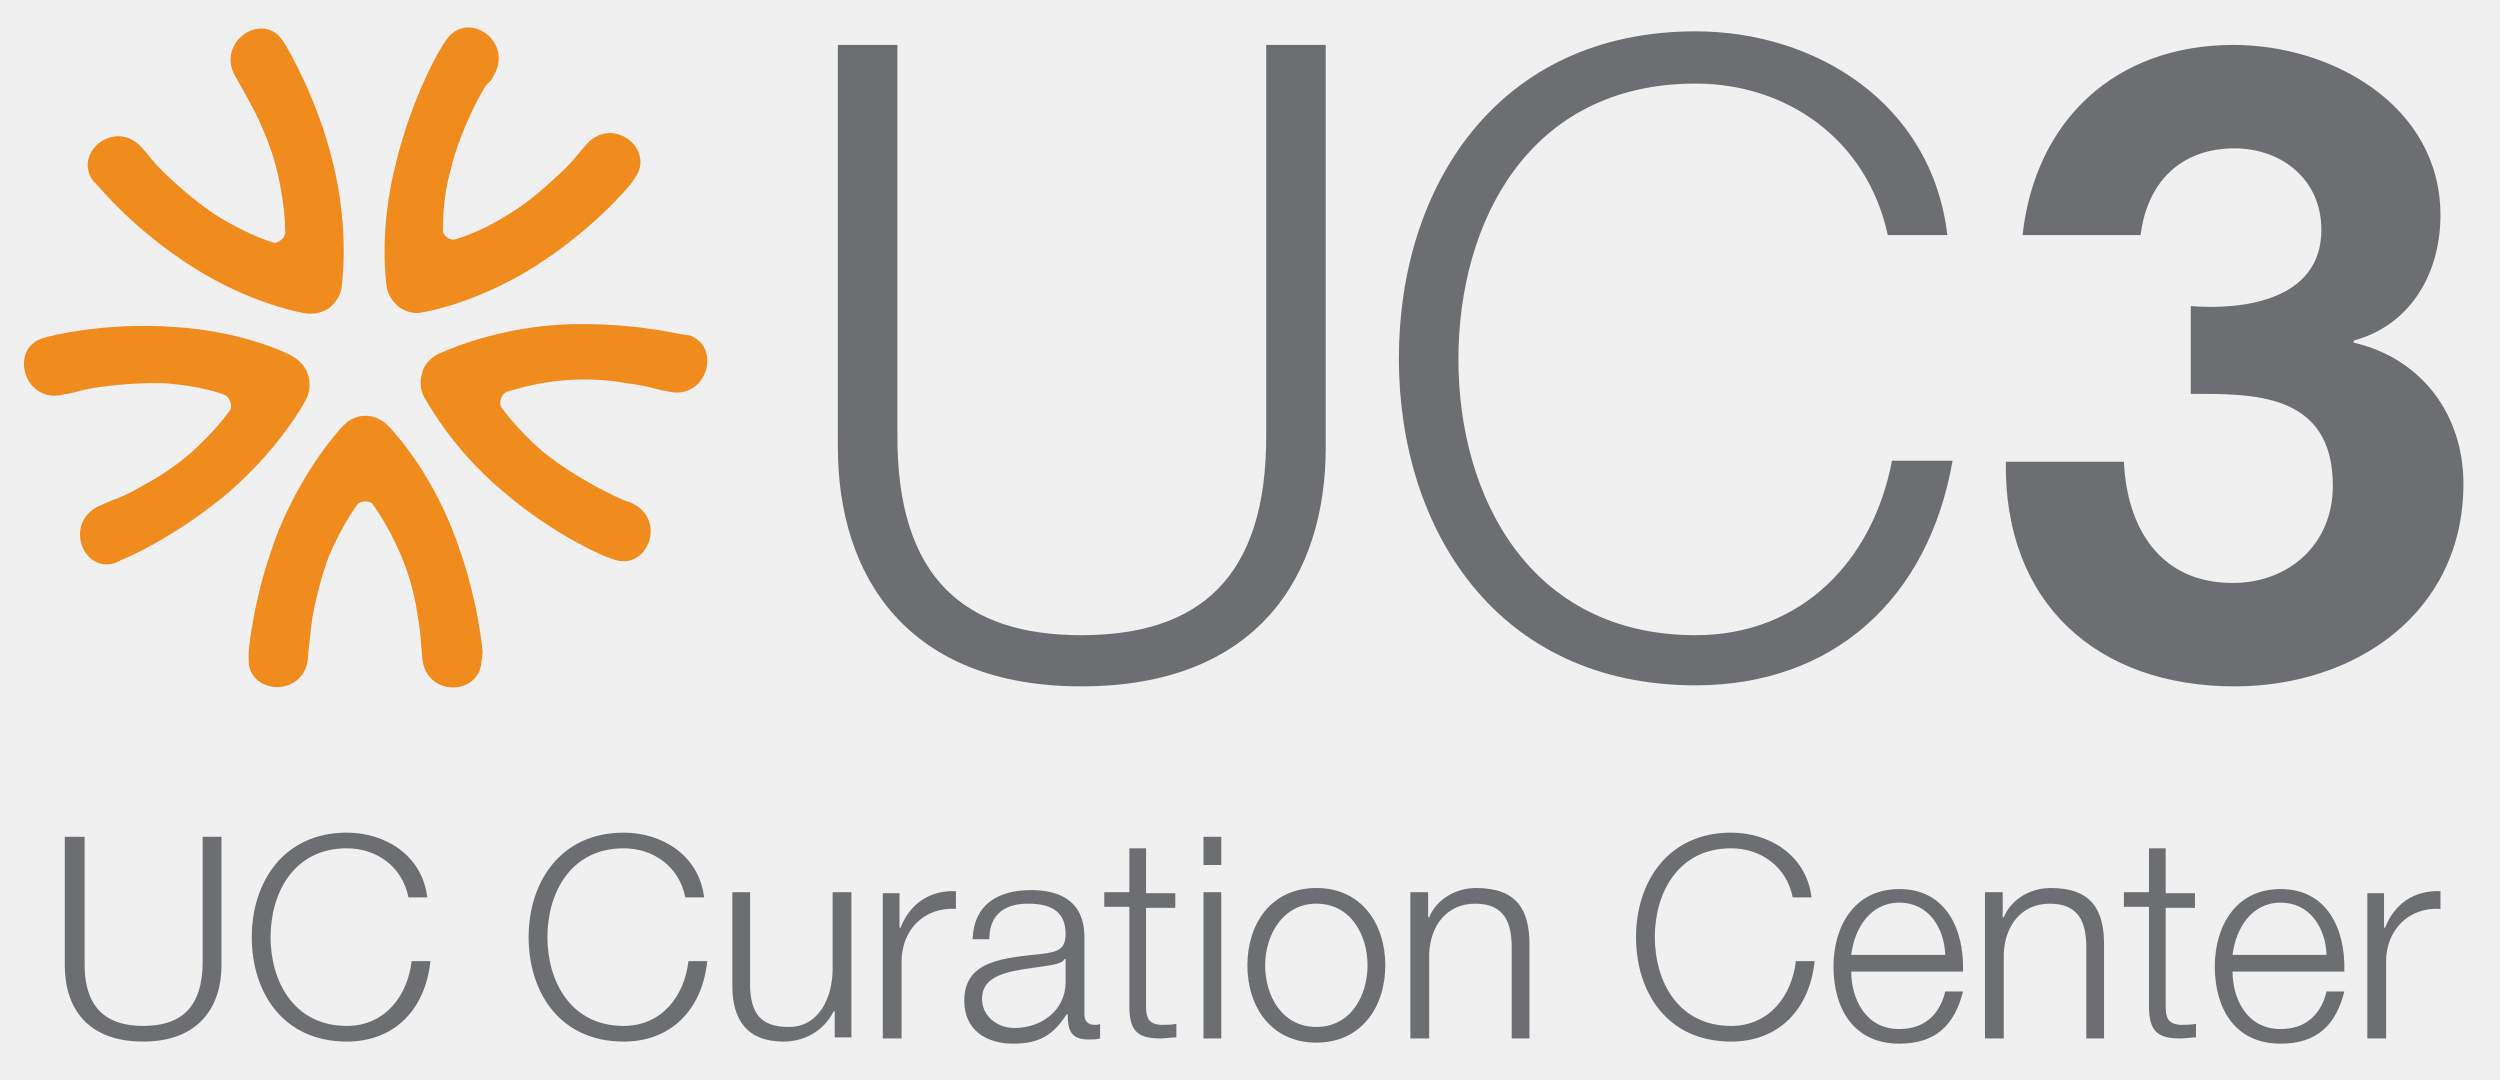
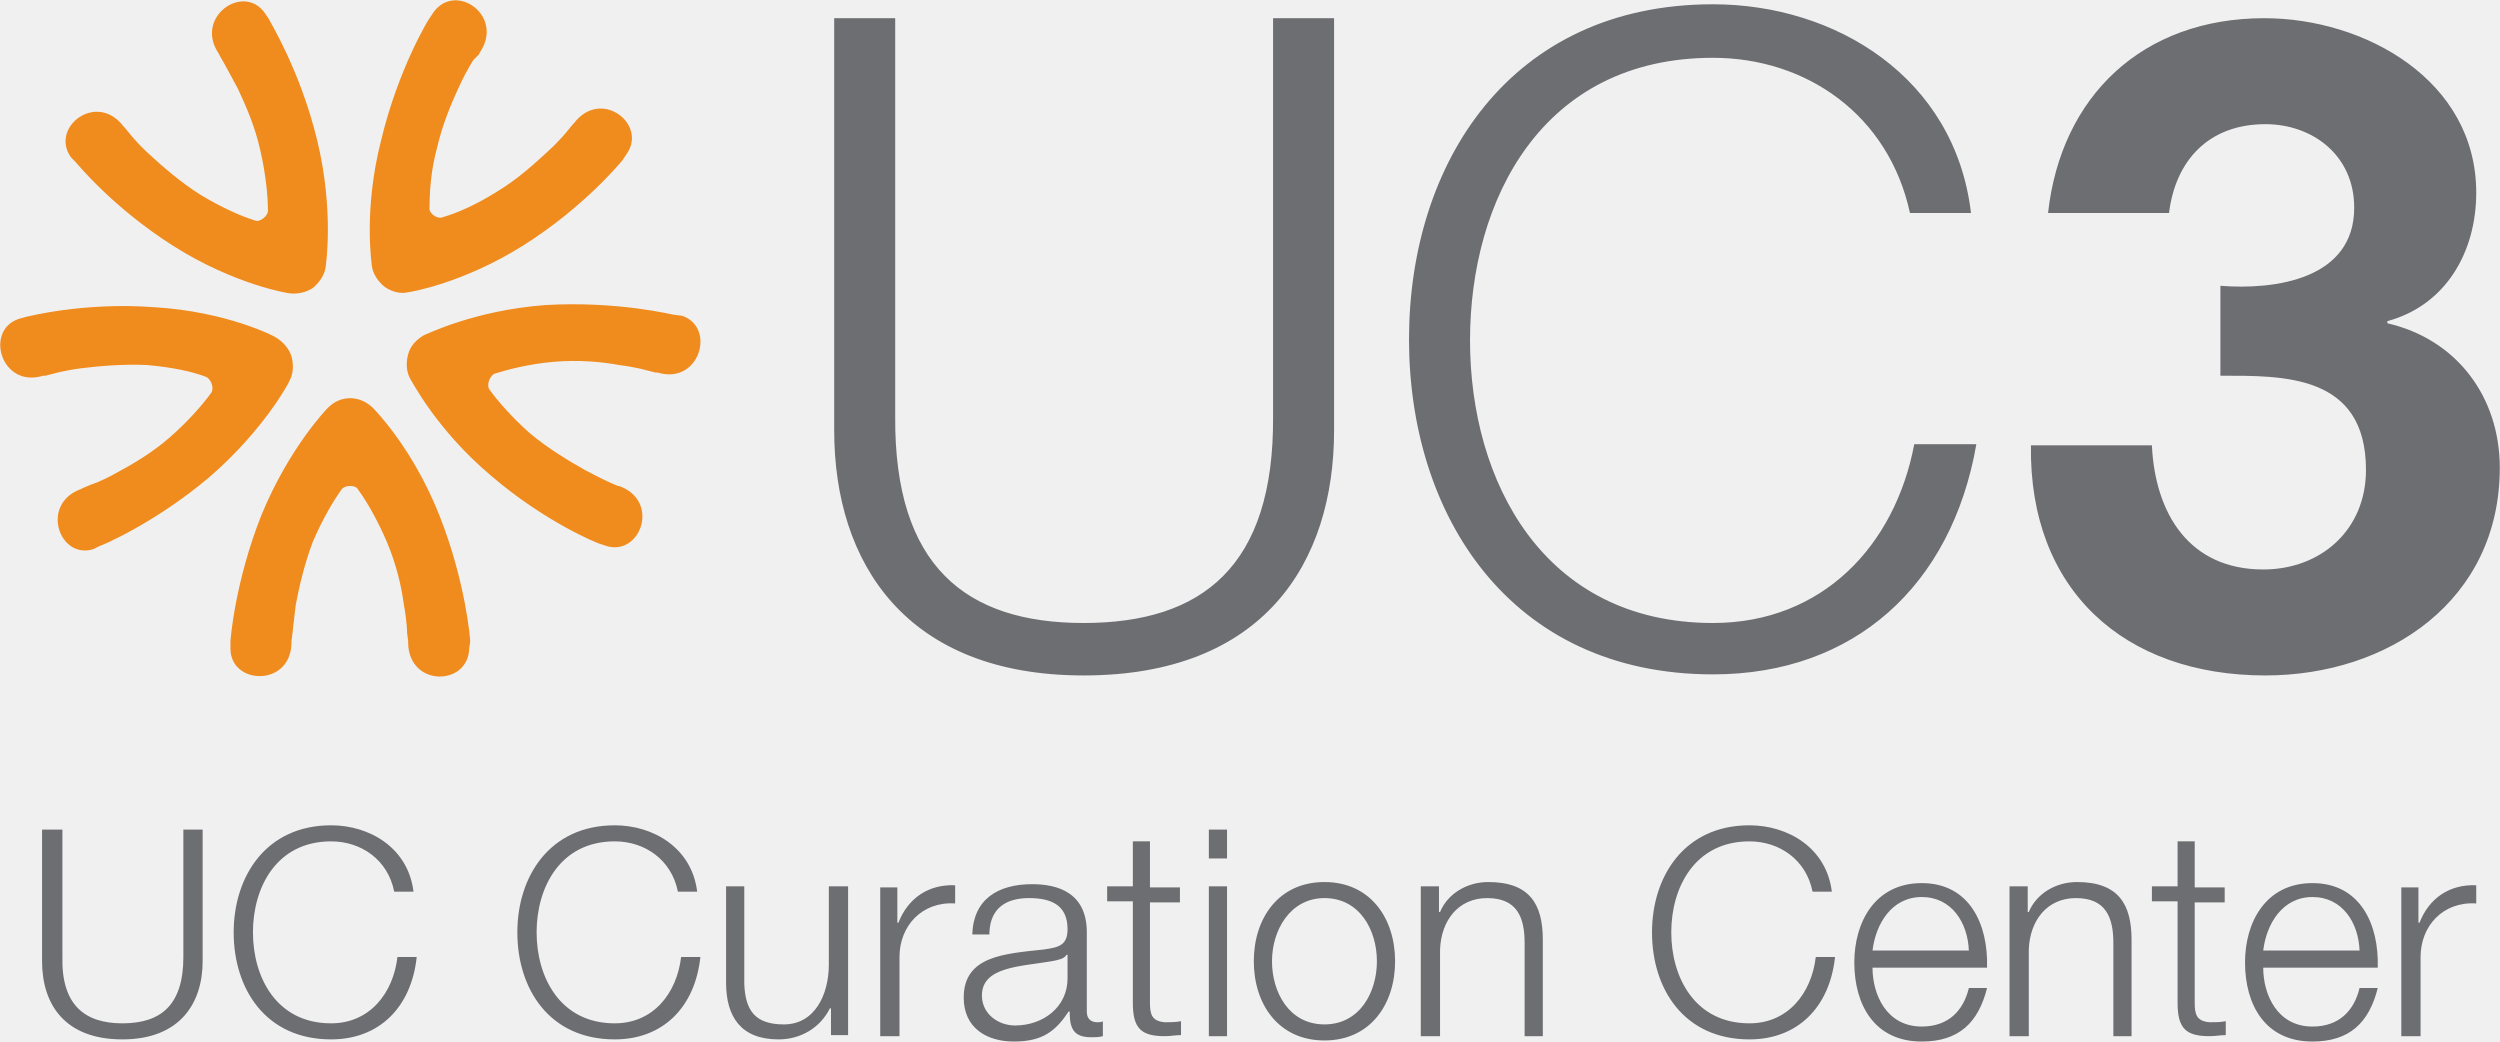
- <svg xmlns="http://www.w3.org/2000/svg" version="1.1" id="Layer_1" x="0px" y="0px" viewBox="0 0 239.3 103.3" style="enable-background:new 0 0 239.3 103.3;" xml:space="preserve">
-   <style type="text/css">
- 	.st0{fill:#F08B1D;}
- 	.st1{fill:#6D6E71;}
- 	.st2{fill:#FFFFFF;}
- </style>
-   <g>
-     <path class="st0" d="M46.2,62.5c0-0.1-0.4-5.5-2.9-11.8c-2.5-6.3-6.1-9.9-6.2-10c-0.6-0.6-1.4-0.9-2.1-0.9v0h0h0v0   c-0.8,0-1.5,0.3-2.1,0.9c-0.1,0.1-3.6,3.7-6.2,10c-2.5,6.3-2.9,11.7-2.9,11.8l0,0.7v0v0v0l0,0c0,3.4,5.6,3.6,5.7-0.5l0-0.2l0.1-0.8   c0,0,0.1-1,0.3-2.6c0.3-1.6,0.8-3.8,1.6-5.9c0.9-2.1,1.9-3.8,2.7-4.9c0.3-0.4,1.3-0.4,1.5,0c0.8,1.1,1.8,2.8,2.7,4.9   c0.9,2.1,1.4,4.3,1.6,5.9c0.3,1.6,0.3,2.6,0.3,2.6l0.1,0.8l0,0.2c0.1,4.1,5.6,4,5.7,0.5l0,0v0v0v0L46.2,62.5L46.2,62.5z" />
-     <path class="st0" d="M65.2,32c-0.1,0-5.3-1.3-12-0.9c-6.7,0.5-11.2,2.8-11.3,2.8c-0.7,0.4-1.3,1-1.5,1.8v0c0,0,0,0,0,0c0,0,0,0,0,0   l0,0c-0.2,0.7-0.2,1.6,0.2,2.3c0.1,0.1,2.4,4.7,7.5,9c5.1,4.4,10.1,6.4,10.2,6.4l0.6,0.2l0,0h0l0,0l0,0c3.2,1,5.1-4.2,1.2-5.6   L60,48l-0.7-0.3c0,0-0.9-0.4-2.4-1.2c-1.4-0.8-3.3-1.9-5.1-3.4c-1.7-1.5-3-3-3.8-4.1c-0.3-0.4,0-1.3,0.5-1.5   c1.3-0.4,3.2-0.9,5.5-1.1c2.3-0.2,4.5,0,6.1,0.3c1.6,0.2,2.6,0.5,2.6,0.5l0.8,0.2l0.2,0c3.9,1.2,5.5-4.2,2.3-5.3l0,0l0,0h0l0,0   L65.2,32L65.2,32z" />
-     <path class="st0" d="M42.4,4.3c-0.1,0.1-2.9,4.7-4.5,11.3C36.2,22.2,37,27.2,37,27.4c0.1,0.8,0.6,1.5,1.2,2c0,0,0,0,0,0   c0,0,0,0,0,0l0,0c0.6,0.4,1.4,0.7,2.2,0.5c0.1,0,5.1-0.8,10.8-4.4c5.7-3.6,9.1-7.8,9.2-7.9l0.4-0.6l0,0h0l0,0l0,0   c2-2.8-2.4-6.2-4.9-2.9l-0.1,0.1l-0.5,0.6c0,0-0.6,0.8-1.8,1.9c-1.2,1.1-2.8,2.6-4.8,3.8c-1.9,1.2-3.7,2-5.1,2.4   c-0.5,0.2-1.3-0.4-1.2-0.9c0-1.4,0.1-3.4,0.7-5.6c0.5-2.2,1.4-4.3,2.1-5.8c0.7-1.5,1.3-2.4,1.3-2.4L47,7.7l0.1-0.2   c2.3-3.4-2.2-6.6-4.3-3.8v0l0,0v0l0,0L42.4,4.3L42.4,4.3z" />
-     <path class="st0" d="M9.3,17.7c0.1,0.1,3.5,4.3,9.2,7.9c5.7,3.6,10.7,4.4,10.8,4.4c0.8,0.1,1.6-0.1,2.2-0.5l0,0c0,0,0,0,0,0   c0,0,0,0,0,0v0c0.6-0.5,1.1-1.2,1.2-2c0-0.1,0.8-5.2-0.8-11.8c-1.6-6.6-4.5-11.2-4.5-11.3L27,3.8l0,0c0,0,0,0,0,0l0,0l0,0   c-2-2.8-6.6,0.4-4.3,3.8l0.1,0.2l0.4,0.7c0,0,0.5,0.9,1.3,2.4c0.7,1.5,1.6,3.5,2.1,5.8c0.5,2.2,0.7,4.2,0.7,5.6   c0,0.5-0.8,1.1-1.2,0.9c-1.3-0.4-3.1-1.2-5.1-2.4c-1.9-1.2-3.6-2.7-4.8-3.8c-1.2-1.1-1.8-1.9-1.8-1.9l-0.5-0.6l-0.1-0.1   c-2.5-3.3-6.9,0.1-4.9,2.9l0,0l0,0h0l0,0L9.3,17.7L9.3,17.7z" />
-     <path class="st0" d="M11.6,53.6c0.1,0,5.1-2.1,10.2-6.4c5.1-4.4,7.5-8.9,7.5-9c0.4-0.7,0.4-1.6,0.2-2.3h0c0,0,0,0,0,0c0,0,0,0,0,0   h0c-0.2-0.7-0.8-1.4-1.5-1.8c-0.1-0.1-4.6-2.4-11.3-2.8c-6.7-0.5-11.9,0.9-12,0.9l-0.7,0.2l0,0h0l0,0l0,0c-3.2,1.1-1.6,6.5,2.3,5.3   l0.2,0l0.8-0.2c0,0,1-0.3,2.6-0.5c1.6-0.2,3.8-0.4,6.1-0.3c2.3,0.2,4.2,0.6,5.5,1.1c0.5,0.2,0.8,1.1,0.5,1.5   c-0.8,1.1-2.1,2.6-3.8,4.1c-1.7,1.5-3.6,2.6-5.1,3.4c-1.4,0.8-2.4,1.1-2.4,1.1l-0.7,0.3l-0.2,0.1c-3.8,1.4-2,6.6,1.2,5.6l0,0l0,0   l0,0L11.6,53.6L11.6,53.6z" />
-     <path class="st1" d="M121.2,41.5c0.1,14-6.6,19.3-17.7,19.3c-11,0-17.7-5.3-17.6-19.3V4.3h-5.7v38.5c0,12.4,6.7,22.9,23.3,22.9   c16.8,0,23.4-10.5,23.4-22.9V4.3h-5.7V41.5L121.2,41.5z" />
-     <path class="st1" d="M162.3,60.8c-15.9,0-22.7-13.3-22.7-26.4s6.7-26.4,22.7-26.4c8.7,0,16.4,5.3,18.4,14.5h5.7   C184.9,9.8,173.7,3,162.3,3c-19,0-28.4,14.9-28.4,31.3c0,16.4,9.4,31.3,28.4,31.3c13.2,0,22.3-8.3,24.6-21.5h-5.8   C179.3,53.6,172.5,60.8,162.3,60.8" />
-     <path class="st1" d="M225.3,32.8v-0.2c5.5-1.5,8.3-6.5,8.3-12c0-10.5-10.4-16.3-19.8-16.3c-11.4,0-19,7.3-20.2,18.2h11.3   c0.6-4.9,3.7-8.3,9-8.3c4.4,0,8.3,2.9,8.3,7.8c0,6.7-7.4,7.7-12.5,7.3v8.4c5.8,0,13.6-0.2,13.6,8.8c0,5.6-4.2,9.3-9.6,9.3   c-6.9,0-10.1-5.2-10.4-11.6H192c-0.2,13.5,8.7,21.5,21.9,21.5c11.5,0,21.9-7,21.9-19.4C235.8,39.7,231.8,34.3,225.3,32.8" />
-     <path class="st2" d="M203.3,44.1H192v0L203.3,44.1C203.3,44.1,203.3,44.1,203.3,44.1" />
-     <path class="st1" d="M6.2,92.4c0,4,2.1,7.3,7.5,7.3c5.4,0,7.5-3.4,7.5-7.3V80.1h-1.8V92c0,4.5-2.1,6.2-5.7,6.2   c-3.5,0-5.7-1.7-5.6-6.2V80.1H6.2V92.4L6.2,92.4z M40.9,85.9c-0.5-4.1-4.1-6.2-7.7-6.2c-6.1,0-9.1,4.8-9.1,10c0,5.3,3,10,9.1,10   c4.5,0,7.5-3,8-7.7h-1.8c-0.4,3.4-2.6,6.2-6.2,6.2c-5.1,0-7.3-4.3-7.3-8.5s2.2-8.5,7.3-8.5c2.8,0,5.3,1.7,5.9,4.7H40.9L40.9,85.9z    M67.4,85.9c-0.5-4.1-4.1-6.2-7.7-6.2c-6.1,0-9.1,4.8-9.1,10c0,5.3,3,10,9.1,10c4.5,0,7.5-3,8-7.7h-1.8c-0.4,3.4-2.6,6.2-6.2,6.2   c-5.1,0-7.3-4.3-7.3-8.5s2.2-8.5,7.3-8.5c2.8,0,5.3,1.7,5.9,4.7H67.4L67.4,85.9z M81.4,85.4h-1.7v7.3c0,2.8-1.3,5.6-4.2,5.6   c-2.7,0-3.6-1.3-3.7-3.8v-9.1h-1.7v9c0,3.2,1.4,5.3,4.9,5.3c2.1,0,3.9-1.1,4.8-2.9h0.1v2.5h1.6V85.4L81.4,85.4z M84.6,99.4h1.7   v-7.4c0-2.9,2.1-5.2,5.2-5v-1.7c-2.5-0.1-4.4,1.2-5.3,3.5h-0.1v-3.3h-1.6V99.4L84.6,99.4z M102,94c0,2.7-2.3,4.4-4.9,4.4   c-1.6,0-3.1-1.1-3.1-2.8c0-2.7,3.6-2.7,6.5-3.2c0.5-0.1,1.2-0.2,1.4-0.6h0.1V94L102,94z M94.7,89.7c0.1-2.3,1.6-3.2,3.7-3.2   c2,0,3.6,0.6,3.6,2.9c0,1.5-0.8,1.7-2.2,1.9c-3.7,0.4-7.5,0.6-7.5,4.5c0,2.8,2.1,4.1,4.7,4.1c2.7,0,3.9-1,5.1-2.8h0.1   c0,1.5,0.3,2.4,2,2.4c0.5,0,0.7,0,1.1-0.1v-1.4c-0.1,0.1-0.4,0.1-0.5,0.1c-0.7,0-1-0.4-1-1v-7.4c0-3.7-2.7-4.5-5.1-4.5   c-3.2,0-5.5,1.4-5.6,4.7H94.7L94.7,89.7z M109.8,81.2h-1.7v4.2h-2.4v1.4h2.4v9.5c0,2.4,0.8,3.1,3,3.1c0.5,0,1-0.1,1.5-0.1V98   c-0.5,0.1-1,0.1-1.5,0.1c-1.2-0.1-1.4-0.7-1.4-1.8v-9.4h2.8v-1.4h-2.8V81.2L109.8,81.2z M115.2,99.4h1.7V85.4h-1.7V99.4L115.2,99.4   z M115.2,82.8h1.7v-2.7h-1.7V82.8L115.2,82.8z M126,85c-4.3,0-6.6,3.4-6.6,7.4s2.3,7.4,6.6,7.4c4.3,0,6.6-3.4,6.6-7.4   S130.3,85,126,85L126,85z M126,86.5c3.3,0,4.9,3,4.9,5.9s-1.6,5.9-4.9,5.9c-3.3,0-4.9-3-4.9-5.9S122.8,86.5,126,86.5L126,86.5z    M135.1,99.4h1.7v-8.1c0.1-2.7,1.7-4.8,4.4-4.8c2.8,0,3.5,1.8,3.5,4.2v8.7h1.7v-9c0-3.3-1.2-5.4-5.1-5.4c-2,0-3.8,1.1-4.5,2.8h-0.1   v-2.4h-1.7V99.4L135.1,99.4z M173.4,85.9c-0.5-4.1-4.1-6.2-7.7-6.2c-6.1,0-9.1,4.8-9.1,10c0,5.3,3,10,9.1,10c4.5,0,7.5-3,8-7.7   h-1.8c-0.4,3.4-2.6,6.2-6.2,6.2c-5.1,0-7.3-4.3-7.3-8.5s2.2-8.5,7.3-8.5c2.8,0,5.3,1.7,5.9,4.7H173.4L173.4,85.9z M187.9,92.9   c0.1-3.9-1.6-7.8-6.1-7.8c-4.4,0-6.3,3.7-6.3,7.4c0,4,1.9,7.4,6.3,7.4c3.5,0,5.3-1.8,6.1-5h-1.7c-0.5,2.1-1.9,3.6-4.4,3.6   c-3.3,0-4.6-3-4.6-5.5H187.9L187.9,92.9z M177.2,91.4c0.3-2.5,1.8-5,4.6-5c2.8,0,4.3,2.4,4.4,5H177.2L177.2,91.4z M190.1,99.4h1.7   v-8.1c0.1-2.7,1.7-4.8,4.4-4.8c2.8,0,3.5,1.8,3.5,4.2v8.7h1.7v-9c0-3.3-1.2-5.4-5.1-5.4c-2,0-3.8,1.1-4.5,2.8h-0.1v-2.4h-1.7V99.4   L190.1,99.4z M207.4,81.2h-1.7v4.2h-2.4v1.4h2.4v9.5c0,2.4,0.8,3.1,3,3.1c0.5,0,1-0.1,1.5-0.1V98c-0.5,0.1-1,0.1-1.5,0.1   c-1.2-0.1-1.4-0.7-1.4-1.8v-9.4h2.8v-1.4h-2.8V81.2L207.4,81.2z M224.4,92.9c0.1-3.9-1.6-7.8-6.1-7.8c-4.4,0-6.3,3.7-6.3,7.4   c0,4,1.9,7.4,6.3,7.4c3.5,0,5.3-1.8,6.1-5h-1.7c-0.5,2.1-1.9,3.6-4.4,3.6c-3.3,0-4.6-3-4.6-5.5H224.4L224.4,92.9z M213.7,91.4   c0.3-2.5,1.8-5,4.6-5c2.8,0,4.3,2.4,4.4,5H213.7L213.7,91.4z M226.7,99.4h1.7v-7.4c0-2.9,2.1-5.2,5.2-5v-1.7   c-2.5-0.1-4.4,1.2-5.3,3.5h-0.1v-3.3h-1.6V99.4L226.7,99.4z" />
-   </g>
+ <svg xmlns="http://www.w3.org/2000/svg" version="1.1" id="Layer_1" x="0" y="0" xml:space="preserve" viewBox="2.27 2.6 233.55 97.32">
+   <style>.st1{fill:#6d6e71}</style>
+   <path d="M46.2 62.5c0-.1-.4-5.5-2.9-11.8s-6.1-9.9-6.2-10c-.6-.6-1.4-.9-2.1-.9q-1.2 0-2.1.9c-.1.1-3.6 3.7-6.2 10-2.5 6.3-2.9 11.7-2.9 11.8v.7c0 3.4 5.6 3.6 5.7-.5v-.2l.1-.8s.1-1 .3-2.6c.3-1.6.8-3.8 1.6-5.9.9-2.1 1.9-3.8 2.7-4.9.3-.4 1.3-.4 1.5 0 .8 1.1 1.8 2.8 2.7 4.9s1.4 4.3 1.6 5.9c.3 1.6.3 2.6.3 2.6l.1.8v.2c.1 4.1 5.6 4 5.7.5zm19-30.5c-.1 0-5.3-1.3-12-.9-6.7.5-11.2 2.8-11.3 2.8-.7.4-1.3 1-1.5 1.8-.2.7-.2 1.6.2 2.3.1.1 2.4 4.7 7.5 9 5.1 4.4 10.1 6.4 10.2 6.4l.6.2c3.2 1 5.1-4.2 1.2-5.6H60l-.7-.3s-.9-.4-2.4-1.2c-1.4-.8-3.3-1.9-5.1-3.4-1.7-1.5-3-3-3.8-4.1-.3-.4 0-1.3.5-1.5 1.3-.4 3.2-.9 5.5-1.1s4.5 0 6.1.3c1.6.2 2.6.5 2.6.5l.8.2h.2c3.9 1.2 5.5-4.2 2.3-5.3zM42.4 4.3c-.1.1-2.9 4.7-4.5 11.3-1.7 6.6-.9 11.6-.9 11.8.1.8.6 1.5 1.2 2 .6.4 1.4.7 2.2.5.1 0 5.1-.8 10.8-4.4s9.1-7.8 9.2-7.9l.4-.6c2-2.8-2.4-6.2-4.9-2.9l-.1.1-.5.6s-.6.8-1.8 1.9-2.8 2.6-4.8 3.8c-1.9 1.2-3.7 2-5.1 2.4-.5.2-1.3-.4-1.2-.9 0-1.4.1-3.4.7-5.6.5-2.2 1.4-4.3 2.1-5.8s1.3-2.4 1.3-2.4l.5-.5.1-.2c2.3-3.4-2.2-6.6-4.3-3.8zM9.3 17.7c.1.1 3.5 4.3 9.2 7.9S29.2 30 29.3 30c.8.1 1.6-.1 2.2-.5.6-.5 1.1-1.2 1.2-2 0-.1.8-5.2-.8-11.8S27.4 4.5 27.4 4.4l-.4-.6c-2-2.8-6.6.4-4.3 3.8l.1.2.4.7s.5.9 1.3 2.4c.7 1.5 1.6 3.5 2.1 5.8.5 2.2.7 4.2.7 5.6 0 .5-.8 1.1-1.2.9-1.3-.4-3.1-1.2-5.1-2.4-1.9-1.2-3.6-2.7-4.8-3.8s-1.8-1.9-1.8-1.9l-.5-.6-.1-.1c-2.5-3.3-6.9.1-4.9 2.9zm2.3 35.9c.1 0 5.1-2.1 10.2-6.4 5.1-4.4 7.5-8.9 7.5-9 .4-.7.4-1.6.2-2.3s-.8-1.4-1.5-1.8c-.1-.1-4.6-2.4-11.3-2.8-6.7-.5-11.9.9-12 .9l-.7.2c-3.2 1.1-1.6 6.5 2.3 5.3h.2l.8-.2s1-.3 2.6-.5 3.8-.4 6.1-.3c2.3.2 4.2.6 5.5 1.1.5.2.8 1.1.5 1.5-.8 1.1-2.1 2.6-3.8 4.1s-3.6 2.6-5.1 3.4c-1.4.8-2.4 1.1-2.4 1.1l-.7.3-.2.1c-3.8 1.4-2 6.6 1.2 5.6z" style="fill:#f08b1d" />
+   <path class="st1" d="M121.2 41.5c.1 14-6.6 19.3-17.7 19.3-11 0-17.7-5.3-17.6-19.3V4.3h-5.7v38.5c0 12.4 6.7 22.9 23.3 22.9 16.8 0 23.4-10.5 23.4-22.9V4.3h-5.7zm41.1 19.3c-15.9 0-22.7-13.3-22.7-26.4S146.3 8 162.3 8c8.7 0 16.4 5.3 18.4 14.5h5.7C184.9 9.8 173.7 3 162.3 3c-19 0-28.4 14.9-28.4 31.3s9.4 31.3 28.4 31.3c13.2 0 22.3-8.3 24.6-21.5h-5.8c-1.8 9.5-8.6 16.7-18.8 16.7m63-28v-.2c5.5-1.5 8.3-6.5 8.3-12 0-10.5-10.4-16.3-19.8-16.3-11.4 0-19 7.3-20.2 18.2h11.3c.6-4.9 3.7-8.3 9-8.3 4.4 0 8.3 2.9 8.3 7.8 0 6.7-7.4 7.7-12.5 7.3v8.4c5.8 0 13.6-.2 13.6 8.8 0 5.6-4.2 9.3-9.6 9.3-6.9 0-10.1-5.2-10.4-11.6H192c-.2 13.5 8.7 21.5 21.9 21.5 11.5 0 21.9-7 21.9-19.4 0-6.6-4-12-10.5-13.5" />
+   <path d="M203.3 44.1H192z" style="fill:#fff" />
+   <path class="st1" d="M6.2 92.4c0 4 2.1 7.3 7.5 7.3s7.5-3.4 7.5-7.3V80.1h-1.8V92c0 4.5-2.1 6.2-5.7 6.2-3.5 0-5.7-1.7-5.6-6.2V80.1H6.2zm34.7-6.5c-.5-4.1-4.1-6.2-7.7-6.2-6.1 0-9.1 4.8-9.1 10 0 5.3 3 10 9.1 10 4.5 0 7.5-3 8-7.7h-1.8c-.4 3.4-2.6 6.2-6.2 6.2-5.1 0-7.3-4.3-7.3-8.5s2.2-8.5 7.3-8.5c2.8 0 5.3 1.7 5.9 4.7zm26.5 0c-.5-4.1-4.1-6.2-7.7-6.2-6.1 0-9.1 4.8-9.1 10 0 5.3 3 10 9.1 10 4.5 0 7.5-3 8-7.7h-1.8c-.4 3.4-2.6 6.2-6.2 6.2-5.1 0-7.3-4.3-7.3-8.5s2.2-8.5 7.3-8.5c2.8 0 5.3 1.7 5.9 4.7zm14-.5h-1.7v7.3c0 2.8-1.3 5.6-4.2 5.6-2.7 0-3.6-1.3-3.7-3.8v-9.1h-1.7v9c0 3.2 1.4 5.3 4.9 5.3 2.1 0 3.9-1.1 4.8-2.9h.1v2.5h1.6V85.4zm3.2 14h1.7V92c0-2.9 2.1-5.2 5.2-5v-1.7c-2.5-.1-4.4 1.2-5.3 3.5h-.1v-3.3h-1.6v13.9zM102 94c0 2.7-2.3 4.4-4.9 4.4-1.6 0-3.1-1.1-3.1-2.8 0-2.7 3.6-2.7 6.5-3.2.5-.1 1.2-.2 1.4-.6h.1zm-7.3-4.3c.1-2.3 1.6-3.2 3.7-3.2 2 0 3.6.6 3.6 2.9 0 1.5-.8 1.7-2.2 1.9-3.7.4-7.5.6-7.5 4.5 0 2.8 2.1 4.1 4.7 4.1 2.7 0 3.9-1 5.1-2.8h.1c0 1.5.3 2.4 2 2.4.5 0 .7 0 1.1-.1V98c-.1.1-.4.1-.5.1-.7 0-1-.4-1-1v-7.4c0-3.7-2.7-4.5-5.1-4.5-3.2 0-5.5 1.4-5.6 4.7h1.6zm15.1-8.5h-1.7v4.2h-2.4v1.4h2.4v9.5c0 2.4.8 3.1 3 3.1.5 0 1-.1 1.5-.1V98c-.5.1-1 .1-1.5.1-1.2-.1-1.4-.7-1.4-1.8v-9.4h2.8v-1.4h-2.8v-4.3zm5.4 18.2h1.7v-14h-1.7zm0-16.6h1.7v-2.7h-1.7zM126 85c-4.3 0-6.6 3.4-6.6 7.4s2.3 7.4 6.6 7.4 6.6-3.4 6.6-7.4-2.3-7.4-6.6-7.4m0 1.5c3.3 0 4.9 3 4.9 5.9s-1.6 5.9-4.9 5.9-4.9-3-4.9-5.9 1.7-5.9 4.9-5.9m9.1 12.9h1.7v-8.1c.1-2.7 1.7-4.8 4.4-4.8 2.8 0 3.5 1.8 3.5 4.2v8.7h1.7v-9c0-3.3-1.2-5.4-5.1-5.4-2 0-3.8 1.1-4.5 2.8h-.1v-2.4H135v14zm38.3-13.5c-.5-4.1-4.1-6.2-7.7-6.2-6.1 0-9.1 4.8-9.1 10 0 5.3 3 10 9.1 10 4.5 0 7.5-3 8-7.7h-1.8c-.4 3.4-2.6 6.2-6.2 6.2-5.1 0-7.3-4.3-7.3-8.5s2.2-8.5 7.3-8.5c2.8 0 5.3 1.7 5.9 4.7zm14.5 7c.1-3.9-1.6-7.8-6.1-7.8-4.4 0-6.3 3.7-6.3 7.4 0 4 1.9 7.4 6.3 7.4 3.5 0 5.3-1.8 6.1-5h-1.7c-.5 2.1-1.9 3.6-4.4 3.6-3.3 0-4.6-3-4.6-5.5h10.7zm-10.7-1.5c.3-2.5 1.8-5 4.6-5s4.3 2.4 4.4 5zm12.9 8h1.7v-8.1c.1-2.7 1.7-4.8 4.4-4.8 2.8 0 3.5 1.8 3.5 4.2v8.7h1.7v-9c0-3.3-1.2-5.4-5.1-5.4-2 0-3.8 1.1-4.5 2.8h-.1v-2.4H190v14zm17.3-18.2h-1.7v4.2h-2.4v1.4h2.4v9.5c0 2.4.8 3.1 3 3.1.5 0 1-.1 1.5-.1V98c-.5.1-1 .1-1.5.1-1.2-.1-1.4-.7-1.4-1.8v-9.4h2.8v-1.4h-2.8v-4.3zm17 11.7c.1-3.9-1.6-7.8-6.1-7.8-4.4 0-6.3 3.7-6.3 7.4 0 4 1.9 7.4 6.3 7.4 3.5 0 5.3-1.8 6.1-5h-1.7c-.5 2.1-1.9 3.6-4.4 3.6-3.3 0-4.6-3-4.6-5.5h10.7zm-10.7-1.5c.3-2.5 1.8-5 4.6-5s4.3 2.4 4.4 5zm13 8h1.7V92c0-2.9 2.1-5.2 5.2-5v-1.7c-2.5-.1-4.4 1.2-5.3 3.5h-.1v-3.3h-1.6v13.9z" />
</svg>
